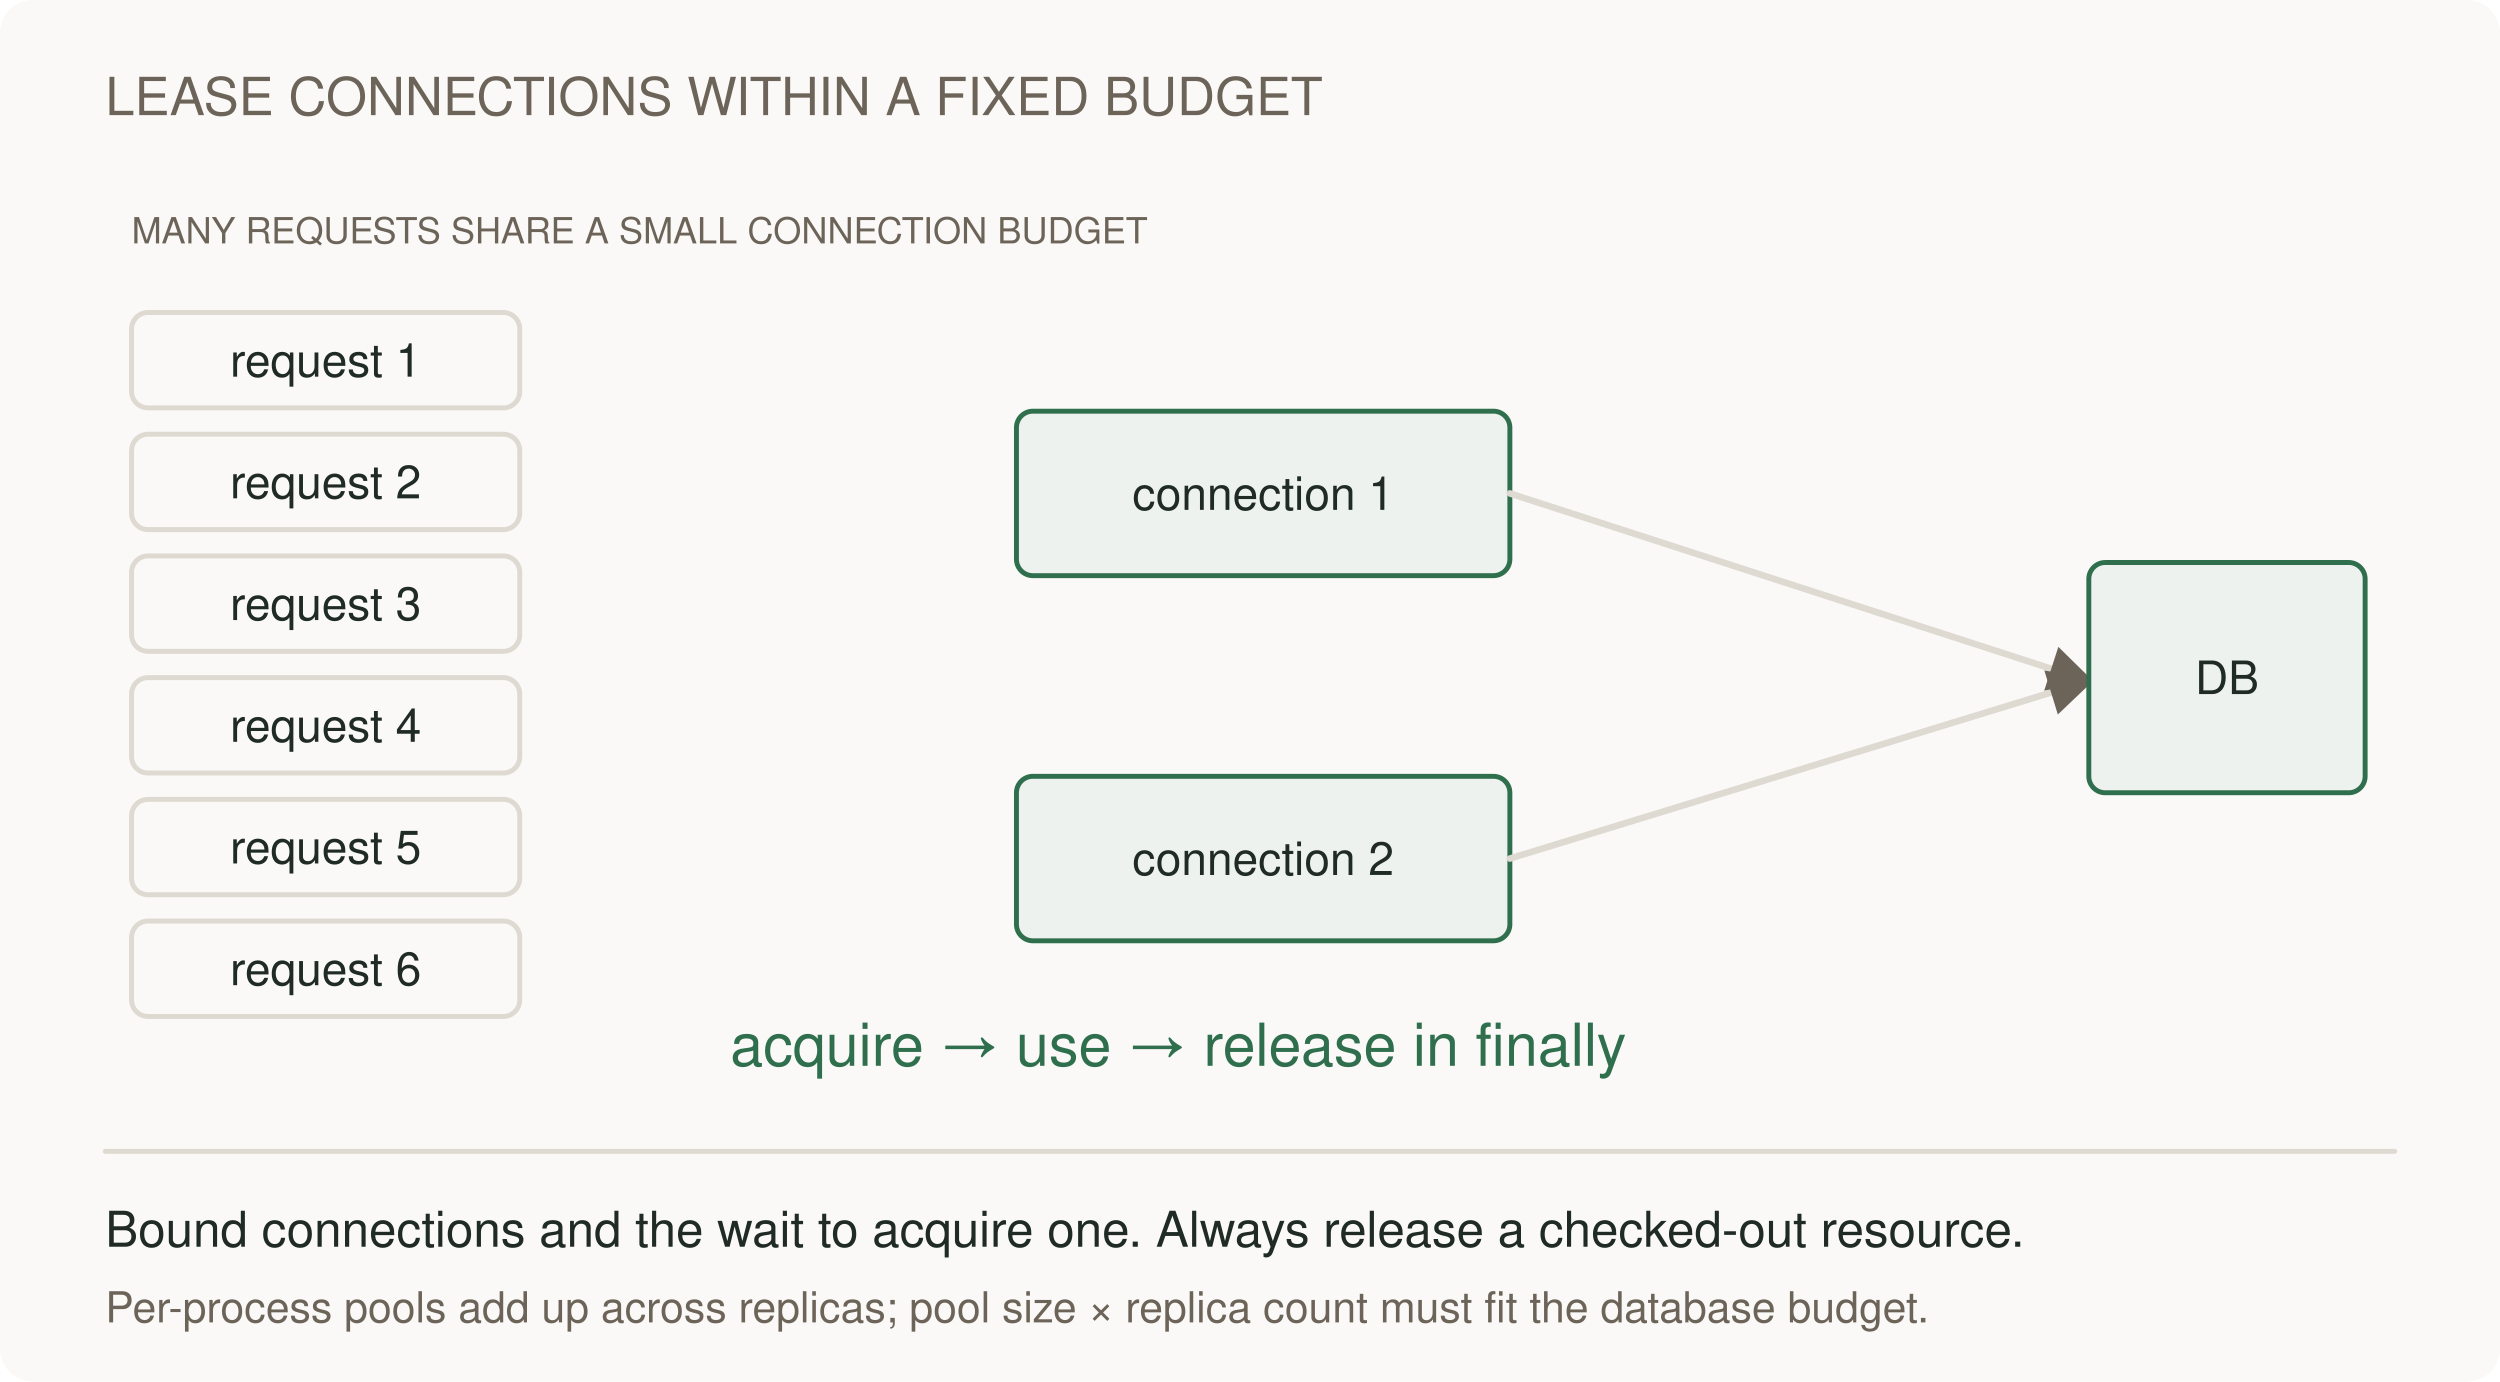
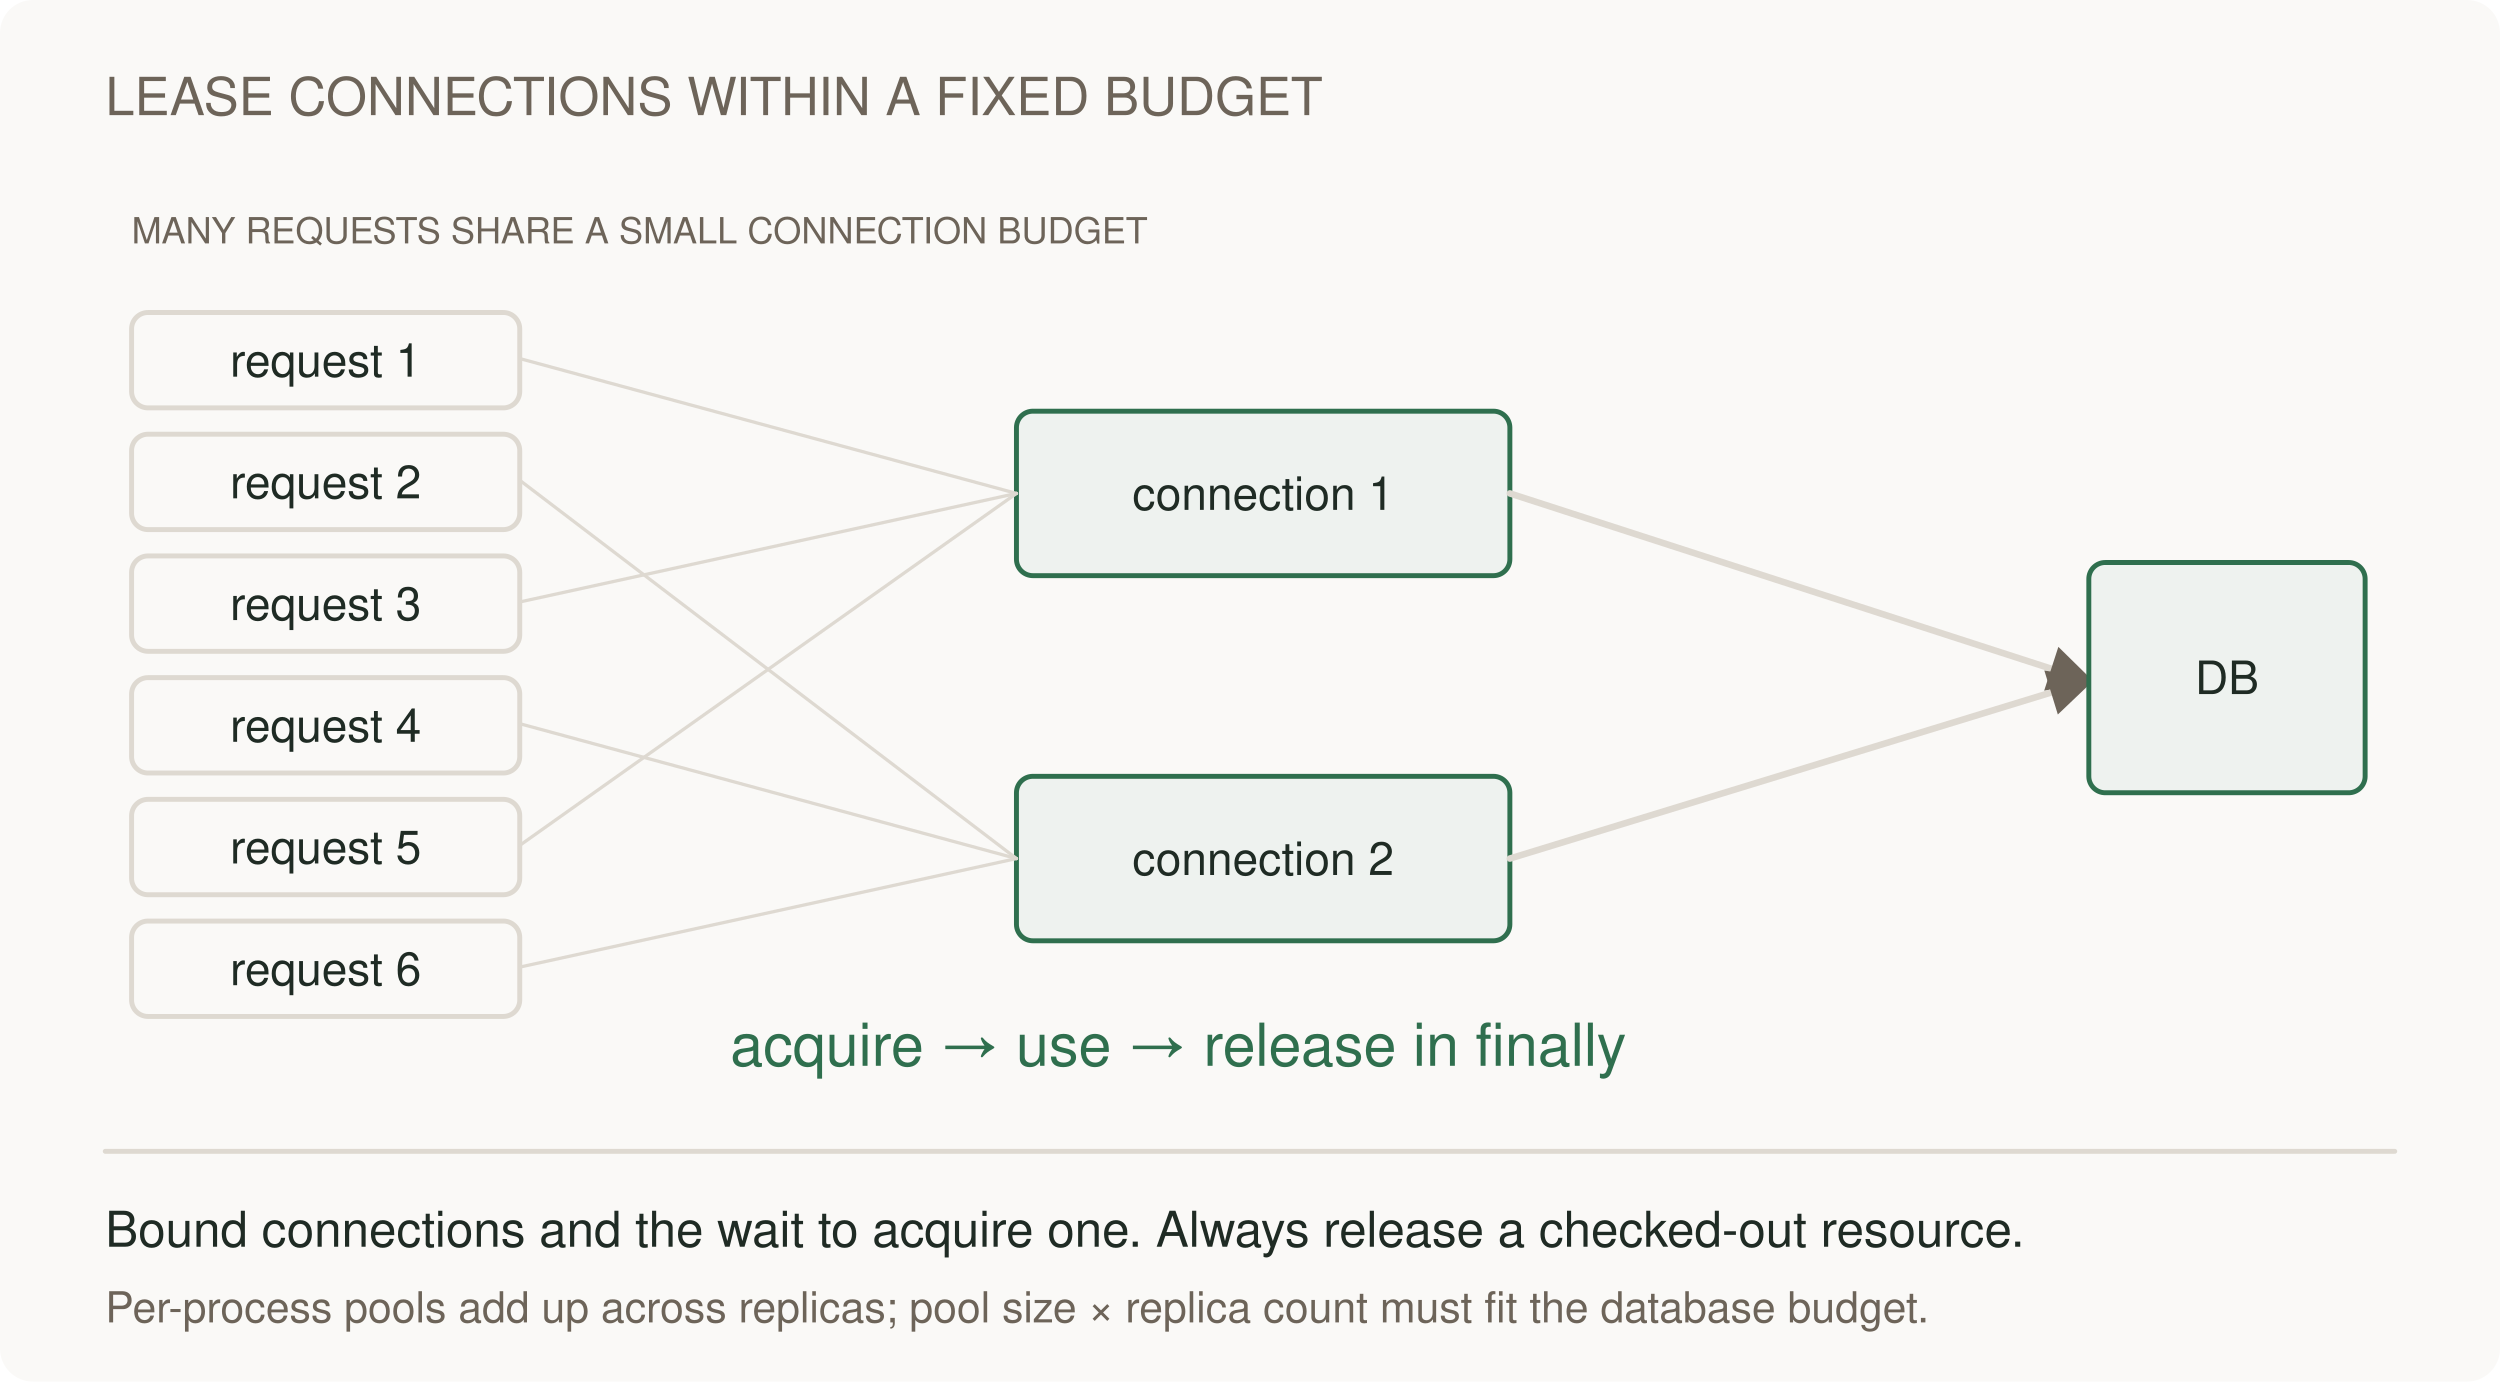
<svg xmlns="http://www.w3.org/2000/svg" viewBox="0 0 760 420" width="760" height="420" role="img" aria-labelledby="title desc">
  <defs>
    <marker id="arrow" markerWidth="7" markerHeight="7" refX="6" refY="3.5" orient="auto-start-reverse">
      <path d="M0 0 L7 3.5 L0 7" fill="#6d6459" />
    </marker>
  </defs>
  <style>text{font-family:ui-sans-serif,-apple-system,Segoe UI,Helvetica,Arial,sans-serif}.still{display:none}@media(prefers-reduced-motion:reduce){.moving{display:none}.still{display:inline}}@media print{.moving{display:none}.still{display:inline}}</style>
  <rect width="760" height="420" rx="10" fill="#faf9f7" />
  <text x="32" y="35" font-size="16" fill="#6d6459" text-anchor="start">LEASE CONNECTIONS WITHIN A FIXED BUDGET</text>
  <text x="40" y="74" font-size="11" fill="#6d6459" text-anchor="start">MANY REQUESTS SHARE A SMALL CONNECTION BUDGET</text>
  <rect x="40" y="95" width="118" height="29" rx="5" stroke="#ded9d1" stroke-width="1.5" fill="#faf9f7">
</rect>
  <text x="99.0" y="114.5" font-size="14" fill="#1f2b24" text-anchor="middle">request 1</text>
  <rect x="40" y="132" width="118" height="29" rx="5" stroke="#ded9d1" stroke-width="1.5" fill="#faf9f7">
</rect>
  <text x="99.0" y="151.5" font-size="14" fill="#1f2b24" text-anchor="middle">request 2</text>
  <rect x="40" y="169" width="118" height="29" rx="5" stroke="#ded9d1" stroke-width="1.5" fill="#faf9f7">
</rect>
  <text x="99.0" y="188.5" font-size="14" fill="#1f2b24" text-anchor="middle">request 3</text>
  <rect x="40" y="206" width="118" height="29" rx="5" stroke="#ded9d1" stroke-width="1.5" fill="#faf9f7">
</rect>
  <text x="99.0" y="225.5" font-size="14" fill="#1f2b24" text-anchor="middle">request 4</text>
  <rect x="40" y="243" width="118" height="29" rx="5" stroke="#ded9d1" stroke-width="1.5" fill="#faf9f7">
</rect>
  <text x="99.0" y="262.5" font-size="14" fill="#1f2b24" text-anchor="middle">request 5</text>
  <rect x="40" y="280" width="118" height="29" rx="5" stroke="#ded9d1" stroke-width="1.5" fill="#faf9f7">
</rect>
  <text x="99.0" y="299.5" font-size="14" fill="#1f2b24" text-anchor="middle">request 6</text>
  <rect x="309" y="125" width="150" height="50" rx="5" stroke="#2f6f4e" stroke-width="1.5" fill="#eef2ef">
</rect>
  <text x="384.0" y="155.0" font-size="14" fill="#1f2b24" text-anchor="middle">connection 1</text>
  <path d="M459 150 L635 207" stroke="#ded9d1" stroke-width="2" fill="none" stroke-linecap="round" stroke-linejoin="round" marker-end="url(#arrow)">
</path>
+   <path d="M158 109 L309 150" stroke="#ded9d1" stroke-width="1" fill="none" stroke-linecap="round" stroke-linejoin="round">
+ </path>
+   <path d="M158 183 L309 150" stroke="#ded9d1" stroke-width="1" fill="none" stroke-linecap="round" stroke-linejoin="round">
+ </path>
+   <path d="M158 257 L309 150" stroke="#ded9d1" stroke-width="1" fill="none" stroke-linecap="round" stroke-linejoin="round">
+ </path>
  <rect x="309" y="236" width="150" height="50" rx="5" stroke="#2f6f4e" stroke-width="1.5" fill="#eef2ef">
</rect>
  <text x="384.0" y="266.0" font-size="14" fill="#1f2b24" text-anchor="middle">connection 2</text>
  <path d="M459 261 L635 207" stroke="#ded9d1" stroke-width="2" fill="none" stroke-linecap="round" stroke-linejoin="round" marker-end="url(#arrow)">
+ </path>
+   <path d="M158 146 L309 261" stroke="#ded9d1" stroke-width="1" fill="none" stroke-linecap="round" stroke-linejoin="round">
+ </path>
+   <path d="M158 220 L309 261" stroke="#ded9d1" stroke-width="1" fill="none" stroke-linecap="round" stroke-linejoin="round">
+ </path>
+   <path d="M158 294 L309 261" stroke="#ded9d1" stroke-width="1" fill="none" stroke-linecap="round" stroke-linejoin="round">
</path>
  <rect x="635" y="171" width="84" height="70" rx="5" stroke="#2f6f4e" stroke-width="1.5" fill="#eef2ef">
</rect>
  <text x="677.0" y="211.0" font-size="14" fill="#1f2b24" text-anchor="middle">DB</text>
  <text x="222" y="324" font-size="18" fill="#2f6f4e" text-anchor="start">acquire → use → release in finally</text>
  <path d="M32 350 H728" stroke="#ded9d1" stroke-width="1.5" fill="none" stroke-linecap="round" stroke-linejoin="round">
</path>
  <text x="32" y="379" font-size="15" fill="#1f2b24" text-anchor="start">Bound connections and the wait to acquire one. Always release a checked-out resource.</text>
  <text x="32" y="402" font-size="13" fill="#6d6459" text-anchor="start">Per-process pools add up across replicas; pool size × replica count must fit the database budget.</text>
</svg>
